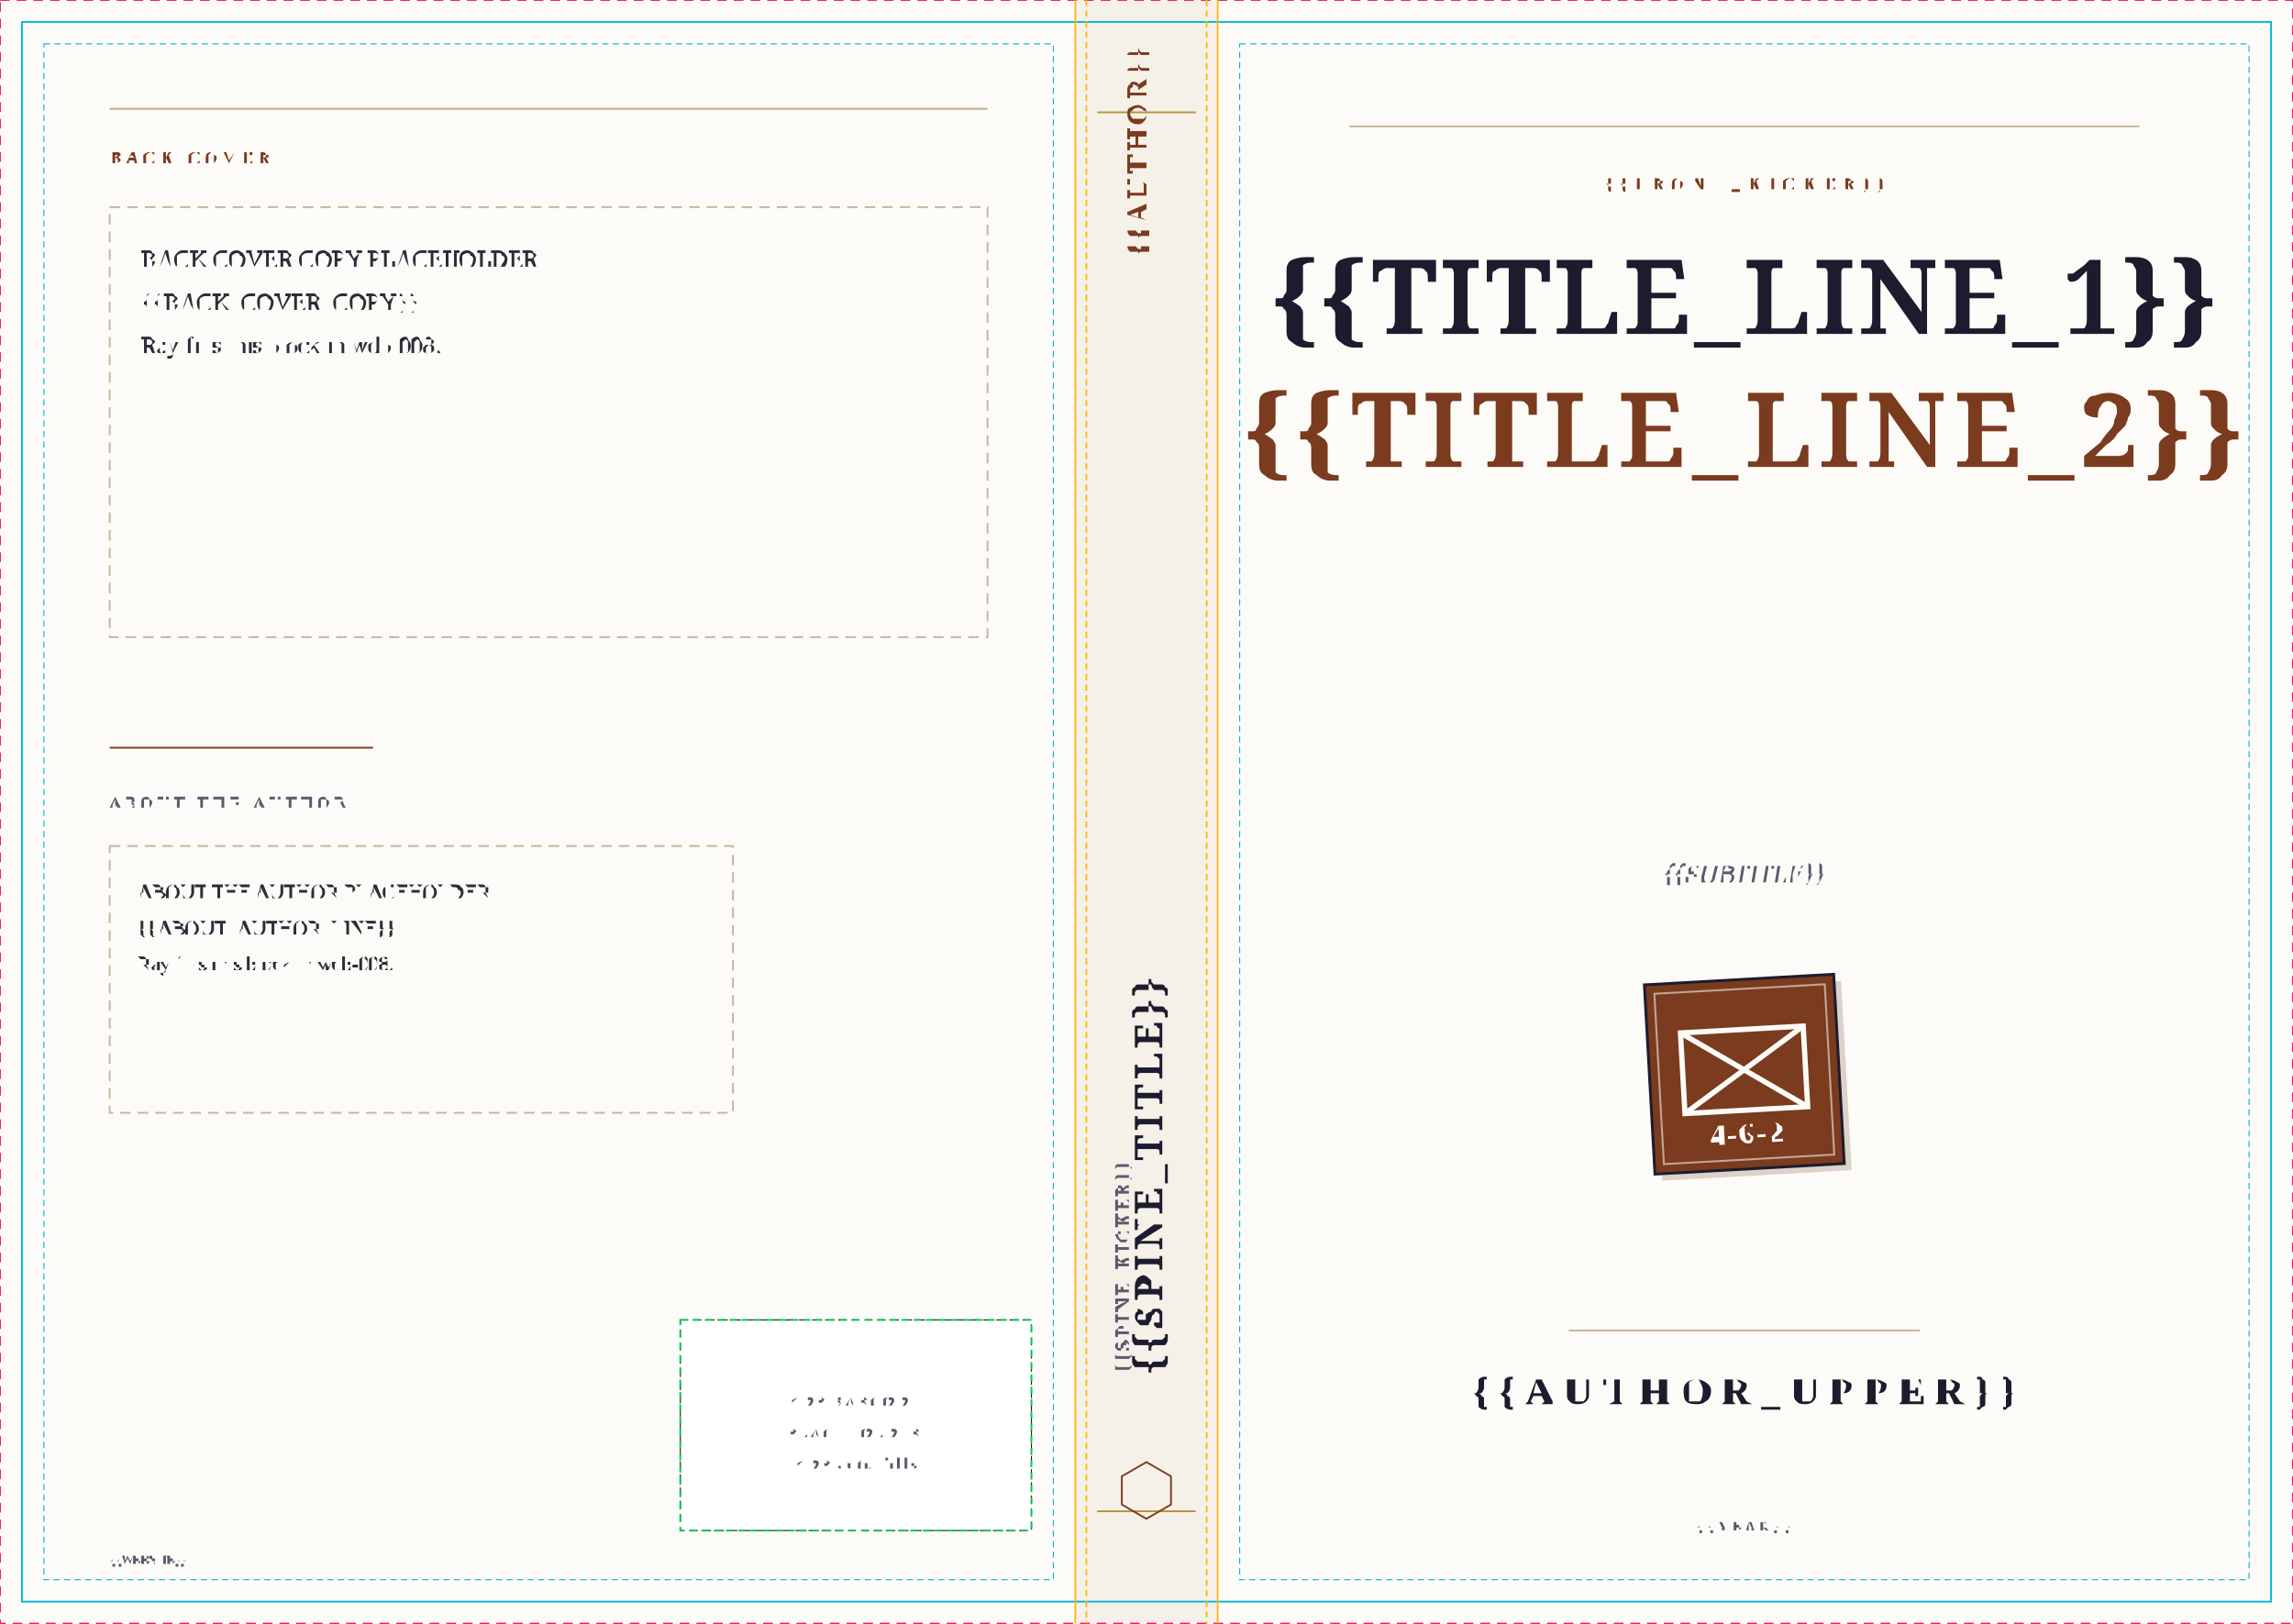
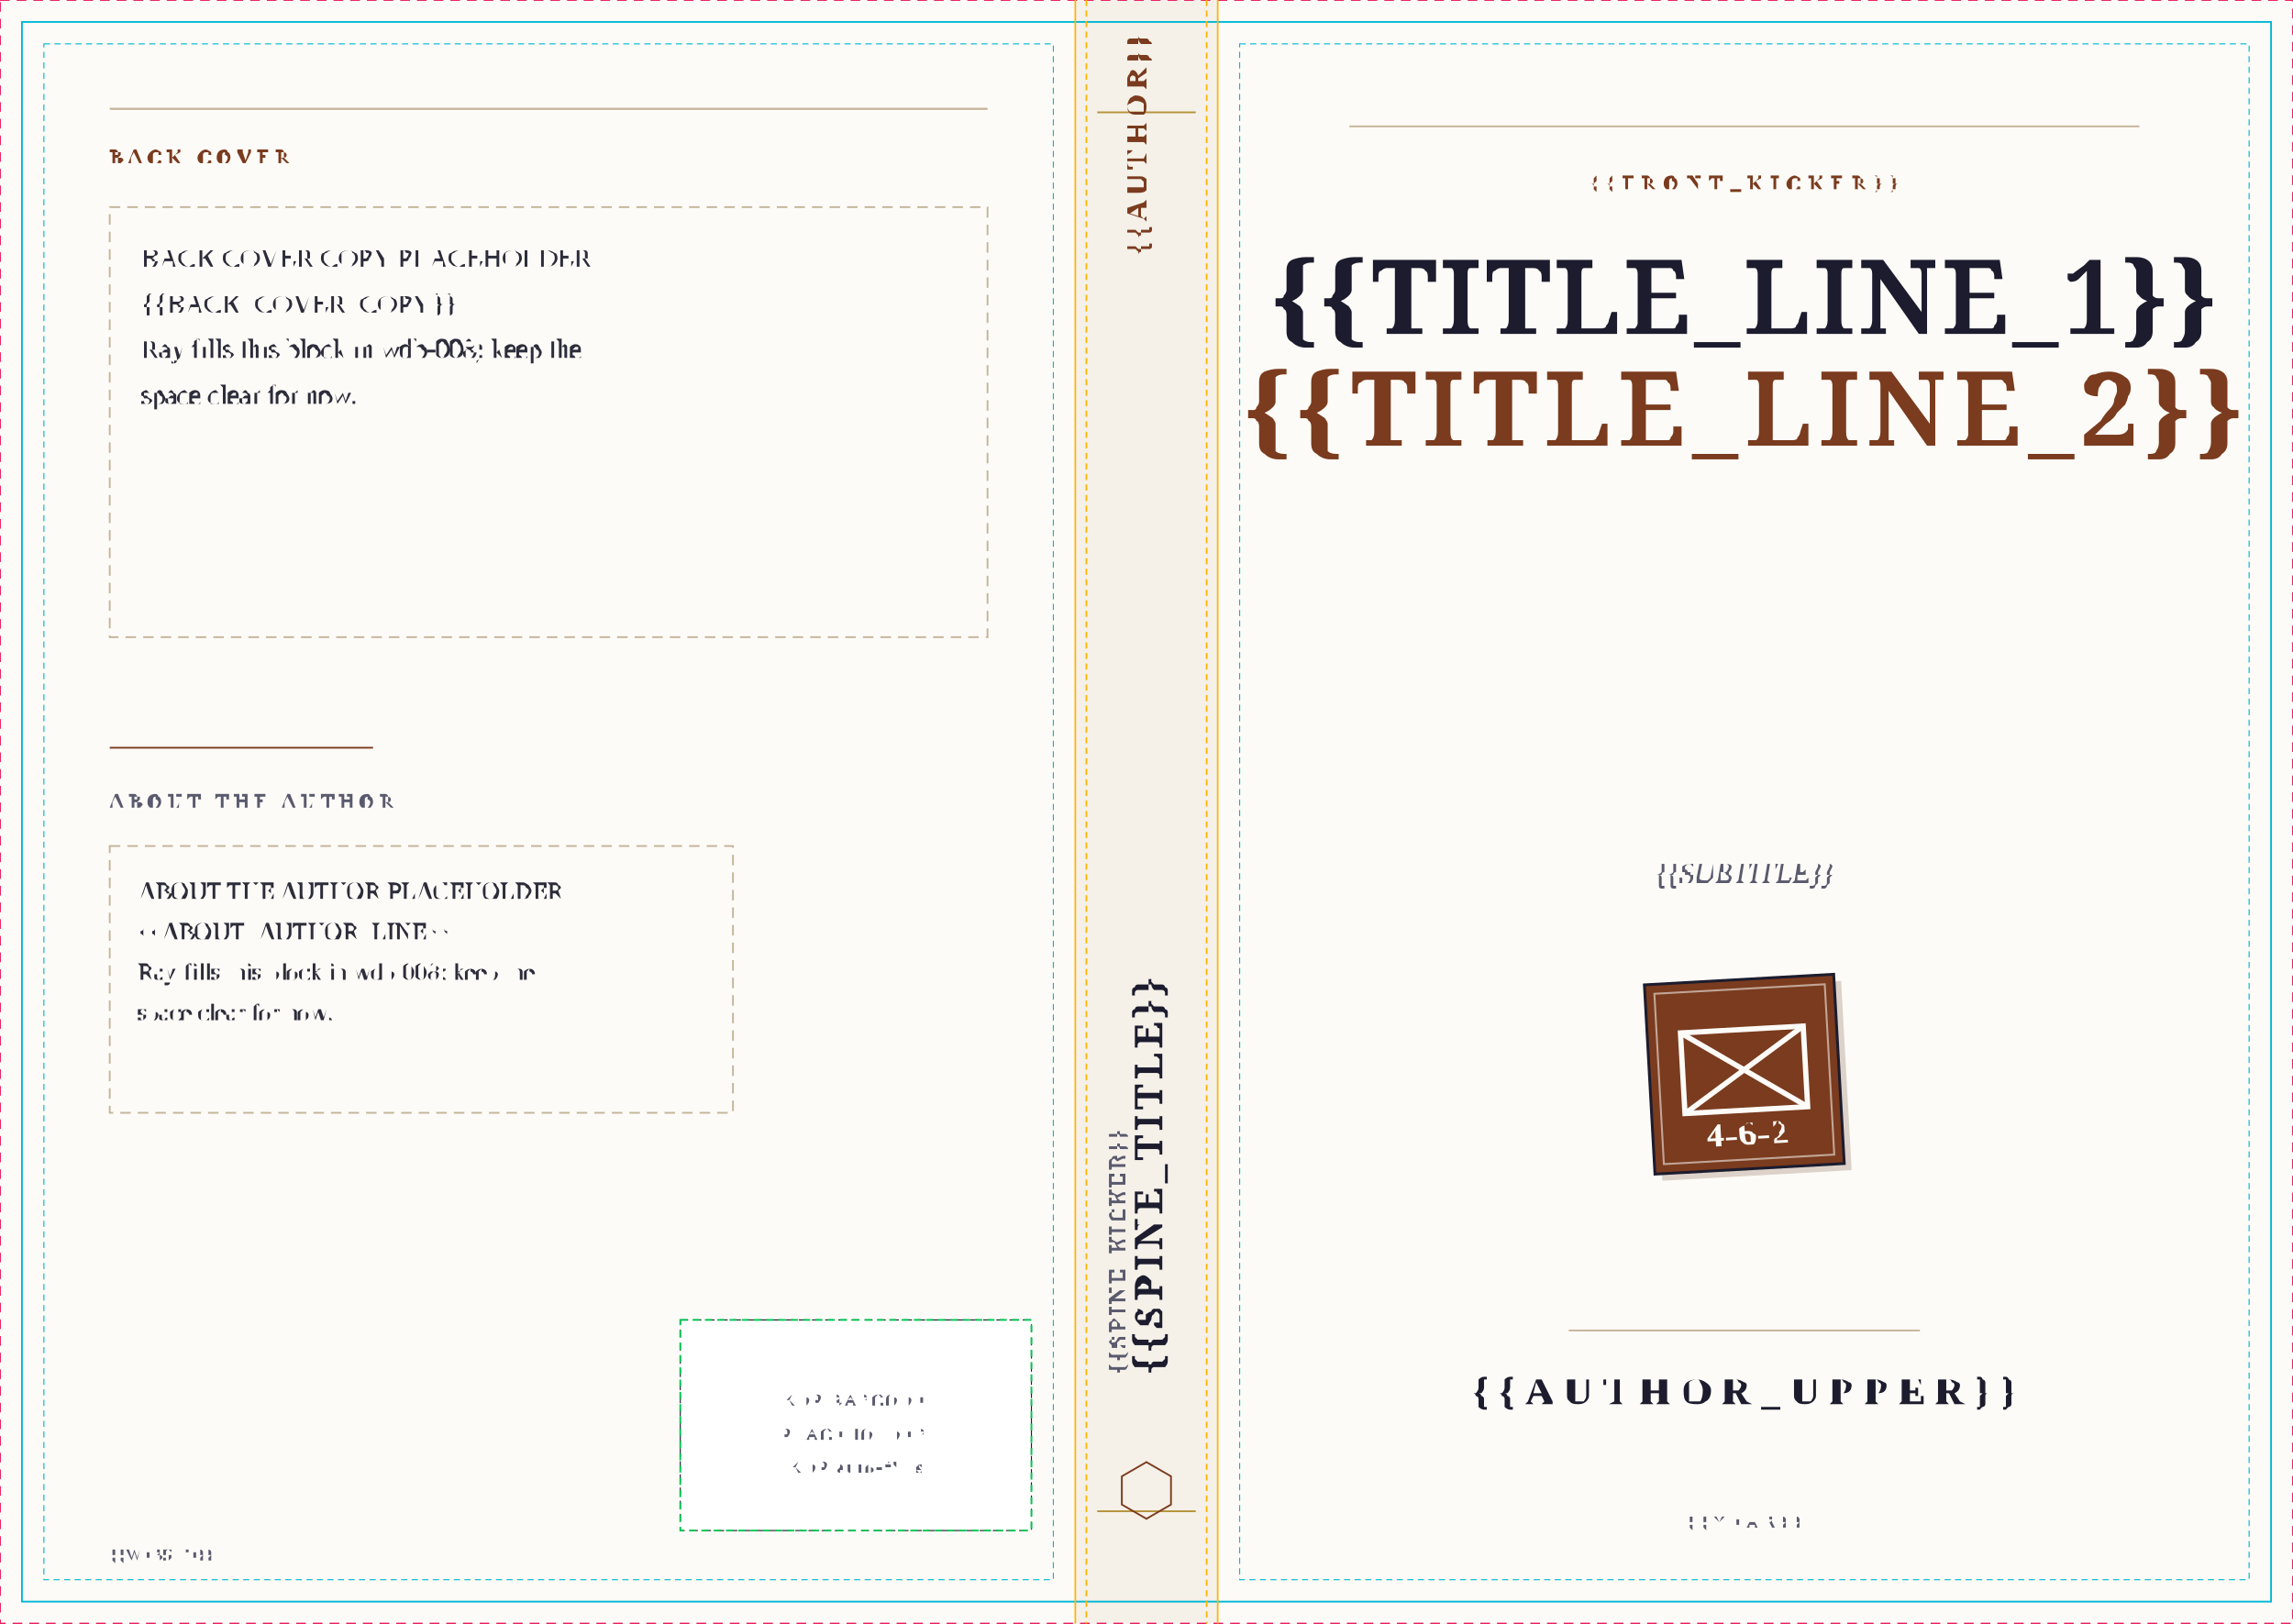
<svg xmlns="http://www.w3.org/2000/svg" width="13.061in" height="9.25in" viewBox="0 0 13.061 9.25">
  <defs>
    <style>
      .paper { fill: #fdfbf7; }
      .paper-alt { fill: #f5f0e8; }
      .ink { fill: #1c1c2e; }
      .body { fill: #2c2c3a; }
      .muted { fill: #5a5a6e; }
      .accent { fill: #7a3b1e; }
+       .gold { fill: #b5933a; }
      .display { font-family: 'Playfair Display', Georgia, serif; }
      .lora { font-family: Lora, Georgia, 'Times New Roman', serif; }
      .small { font-family: Lora, Georgia, 'Times New Roman', serif; text-transform: uppercase; }
      .guide-trim { fill: none; stroke: #00B8D4; stroke-width: 0.010; }
      .guide-safe { fill: none; stroke: #00B8D4; stroke-width: 0.006; stroke-dasharray: 0.035 0.025; }
      .guide-bleed { fill: none; stroke: #E91E63; stroke-width: 0.010; stroke-dasharray: 0.055 0.040; }
      .guide-spine { fill: none; stroke: #FFB300; stroke-width: 0.009; }
    </style>
  </defs>
  <rect x="0" y="0" width="13.061" height="9.25" class="paper" />
  <rect x="6.125" y="0" width="0.811" height="9.25" class="paper-alt" />
  <g id="back-cover">
    <line x1="0.625" y1="0.62" x2="5.625" y2="0.62" stroke="#c4b49a" stroke-width="0.012" />
-     <text x="0.625" y="0.93" class="small accent" font-size="0.095" letter-spacing="0.030" font-weight="700">BACK COVER</text>
+     <text x="0.625" y="0.93" class="small accent" font-size="0.111" text-anchor="start" letter-spacing="0.030" font-weight="700">
+       <tspan x="0.625" dy="0">BACK COVER</tspan>
+     </text>
    <rect x="0.625" y="1.18" width="5" height="2.45" fill="none" stroke="#c4b49a" stroke-width="0.010" stroke-dasharray="0.060 0.040" />
-     <text x="0.805" y="1.52" class="lora body" font-size="0.135">
+     <text x="0.805" y="1.52" class="lora body" font-size="0.153" text-anchor="start">
      <tspan x="0.805" dy="0">BACK COVER COPY PLACEHOLDER</tspan>
-       <tspan x="0.805" dy="0.245">{{BACK_COVER_COPY}}</tspan>
-       <tspan x="0.805" dy="0.245">Ray fills this block in wdb-008.</tspan>
+       <tspan x="0.805" dy="0.26">{{BACK_COVER_COPY}}</tspan>
+       <tspan x="0.805" dy="0.26">Ray fills this block in wdb-008; keep the</tspan>
+       <tspan x="0.805" dy="0.26">space clear for now.</tspan>
    </text>
    <line x1="0.625" y1="4.26" x2="2.125" y2="4.26" stroke="#7a3b1e" stroke-width="0.010" />
-     <text x="0.625" y="4.6" class="small muted" font-size="0.085" letter-spacing="0.030" font-weight="700">ABOUT THE AUTHOR</text>
+     <text x="0.625" y="4.6" class="small muted" font-size="0.111" text-anchor="start" letter-spacing="0.030" font-weight="700">
+       <tspan x="0.625" dy="0">ABOUT THE AUTHOR</tspan>
+     </text>
    <rect x="0.625" y="4.82" width="3.55" height="1.52" fill="none" stroke="#c4b49a" stroke-width="0.010" stroke-dasharray="0.060 0.040" />
-     <text x="0.785" y="5.12" class="lora body" font-size="0.115">
+     <text x="0.785" y="5.12" class="lora body" font-size="0.139" text-anchor="start">
      <tspan x="0.785" dy="0">ABOUT THE AUTHOR PLACEHOLDER</tspan>
-       <tspan x="0.785" dy="0.205">{{ABOUT_AUTHOR_LINE}}</tspan>
-       <tspan x="0.785" dy="0.205">Ray fills this block in wdb-008.</tspan>
+       <tspan x="0.785" dy="0.23">{{ABOUT_AUTHOR_LINE}}</tspan>
+       <tspan x="0.785" dy="0.23">Ray fills this block in wdb-008; keep the</tspan>
+       <tspan x="0.785" dy="0.23">space clear for now.</tspan>
    </text>
    <rect x="3.875" y="7.52" width="2" height="1.2" fill="#ffffff" stroke="#1c1c2e" stroke-width="0.006" stroke-dasharray="0.045 0.030" />
-     <text x="4.875" y="8.01" class="small muted" font-size="0.080" text-anchor="middle" letter-spacing="0.018">
+     <text x="4.875" y="8.01" class="small muted" font-size="0.090" text-anchor="middle" letter-spacing="0.018">
      <tspan x="4.875" dy="0">KDP BARCODE</tspan>
-       <tspan x="4.875" dy="0.18">PLACEHOLDER</tspan>
-       <tspan x="4.875" dy="0.18">KDP auto-fills</tspan>
+       <tspan x="4.875" dy="0.19">PLACEHOLDER</tspan>
+       <tspan x="4.875" dy="0.19">KDP auto-fills</tspan>
    </text>
-     <text x="0.625" y="8.91" class="lora muted" font-size="0.070">{{WEBSITE}}</text>
+     <text x="0.625" y="8.89" class="lora muted" font-size="0.095" text-anchor="start">
+       <tspan x="0.625" dy="0">{{WEBSITE}}</tspan>
+     </text>
  </g>
  <g id="spine">
    <line x1="6.25" y1="0.64" x2="6.811" y2="0.64" stroke="#b5933a" stroke-width="0.010" />
    <line x1="6.25" y1="8.61" x2="6.811" y2="8.61" stroke="#b5933a" stroke-width="0.010" />
-     <g transform="translate(6.4304 7.82) rotate(-90)">
-       <text class="display muted" font-size="0.105" font-weight="700" letter-spacing="0.016">{{SPINE_KICKER}}</text>
+     <g transform="translate(6.4104 7.82) rotate(-90)">
+       <text class="display muted" font-size="0.125" font-weight="700" letter-spacing="0.016">{{SPINE_KICKER}}</text>
    </g>
    <g transform="translate(6.6204 7.82) rotate(-90)">
      <text class="display ink" font-size="0.220" font-weight="900" letter-spacing="0.030">{{SPINE_TITLE}}</text>
    </g>
    <g transform="translate(6.5304 1.45) rotate(-90)">
-       <text class="lora accent" font-size="0.155" font-weight="700" letter-spacing="0.028">{{AUTHOR}}</text>
+       <text class="lora accent" font-size="0.167" font-weight="700" letter-spacing="0.028">{{AUTHOR}}</text>
    </g>
    <polygon points="6.53,8.33 6.67,8.411 6.67,8.572 6.53,8.653 6.39,8.572 6.39,8.411" fill="none" stroke="#7a3b1e" stroke-width="0.010" />
  </g>
  <g id="front-cover">
    <line x1="7.686" y1="0.72" x2="12.186" y2="0.72" stroke="#c4b49a" stroke-width="0.010" />
-     <text x="9.936" y="1.08" class="small accent" font-size="0.095" text-anchor="middle" letter-spacing="0.045" font-weight="700">{{FRONT_KICKER}}</text>
-     <text x="9.936" y="1.9" class="display ink" font-size="0.580" text-anchor="middle" font-weight="800" letter-spacing="0.020">{{TITLE_LINE_1}}</text>
-     <text x="9.936" y="2.66" class="display accent" font-size="0.580" text-anchor="middle" font-weight="900" letter-spacing="0.040">{{TITLE_LINE_2}}</text>
-     <text x="9.936" y="5.03" class="lora muted" font-size="0.150" text-anchor="middle" font-style="italic">{{SUBTITLE}}</text>
+     <text x="9.936" y="1.08" class="small accent" font-size="0.111" text-anchor="middle" letter-spacing="0.045" font-weight="700">
+       <tspan x="9.936" dy="0">{{FRONT_KICKER}}</tspan>
+     </text>
+     <text x="9.936" y="1.9" class="display ink" font-size="0.580" text-anchor="middle" font-weight="800" letter-spacing="0.020">
+       <tspan x="9.936" dy="0">{{TITLE_LINE_1}}</tspan>
+     </text>
+     <text x="9.936" y="2.54" class="display accent" font-size="0.580" text-anchor="middle" font-weight="900" letter-spacing="0.040">
+       <tspan x="9.936" dy="0">{{TITLE_LINE_2}}</tspan>
+     </text>
+     <text x="9.936" y="5.03" class="lora muted" font-size="0.167" text-anchor="middle" font-style="italic">
+       <tspan x="9.936" dy="0">{{SUBTITLE}}</tspan>
+     </text>
    <g id="counter" transform="translate(9.9357 6.12) rotate(-3.2)">
      <rect x="-0.5" y="-0.5" width="1.08" height="1.08" fill="#5a2c14" opacity="0.20" />
      <rect x="-0.54" y="-0.54" width="1.08" height="1.08" fill="#7a3b1e" stroke="#1c1c2e" stroke-width="0.016" />
      <rect x="-0.486" y="-0.486" width="0.972" height="0.972" fill="none" stroke="#fdfbf7" stroke-width="0.011" opacity="0.55" />
      <rect x="-0.35" y="-0.255" width="0.7" height="0.46" fill="none" stroke="#fdfbf7" stroke-width="0.030" />
      <line x1="-0.35" y1="-0.255" x2="0.35" y2="0.205" stroke="#fdfbf7" stroke-width="0.030" />
      <line x1="0.35" y1="-0.255" x2="-0.35" y2="0.205" stroke="#fdfbf7" stroke-width="0.030" />
-       <text class="lora" x="0" y="0.395" text-anchor="middle" font-size="0.175" font-weight="700" fill="#fdfbf7" letter-spacing="0.010">4-6-2</text>
+       <text class="lora" x="0" y="0.405" text-anchor="middle" font-size="0.194" font-weight="700" fill="#fdfbf7" letter-spacing="0.010">4-6-2</text>
    </g>
    <line x1="8.936" y1="7.58" x2="10.936" y2="7.58" stroke="#c4b49a" stroke-width="0.010" />
-     <text x="9.936" y="8" class="lora ink" font-size="0.225" text-anchor="middle" font-weight="700" letter-spacing="0.060">{{AUTHOR_UPPER}}</text>
-     <text x="9.936" y="8.72" class="lora muted" font-size="0.070" text-anchor="middle" letter-spacing="0.030">{{YEAR}}</text>
+     <text x="9.936" y="8" class="lora ink" font-size="0.225" text-anchor="middle" font-weight="700" letter-spacing="0.060">
+       <tspan x="9.936" dy="0">{{AUTHOR_UPPER}}</tspan>
+     </text>
+     <text x="9.936" y="8.7" class="lora muted" font-size="0.095" text-anchor="middle" letter-spacing="0.030">
+       <tspan x="9.936" dy="0">{{YEAR}}</tspan>
+     </text>
  </g>
  <g id="guides">
    <rect x="0" y="0" width="13.061" height="9.25" class="guide-bleed" />
    <rect x="0.125" y="0.125" width="12.811" height="9" class="guide-trim" />
    <rect x="0.25" y="0.25" width="5.75" height="8.75" class="guide-safe" />
    <rect x="7.061" y="0.25" width="5.75" height="8.75" class="guide-safe" />
    <line x1="6.125" y1="0" x2="6.125" y2="9.25" class="guide-spine" />
    <line x1="6.936" y1="0" x2="6.936" y2="9.25" class="guide-spine" />
    <line x1="6.188" y1="0" x2="6.188" y2="9.25" class="guide-spine" stroke-dasharray="0.035 0.025" />
    <line x1="6.873" y1="0" x2="6.873" y2="9.25" class="guide-spine" stroke-dasharray="0.035 0.025" />
    <rect x="3.875" y="7.52" width="2" height="1.2" fill="none" stroke="#00C853" stroke-width="0.010" stroke-dasharray="0.040 0.030" />
  </g>
</svg>
